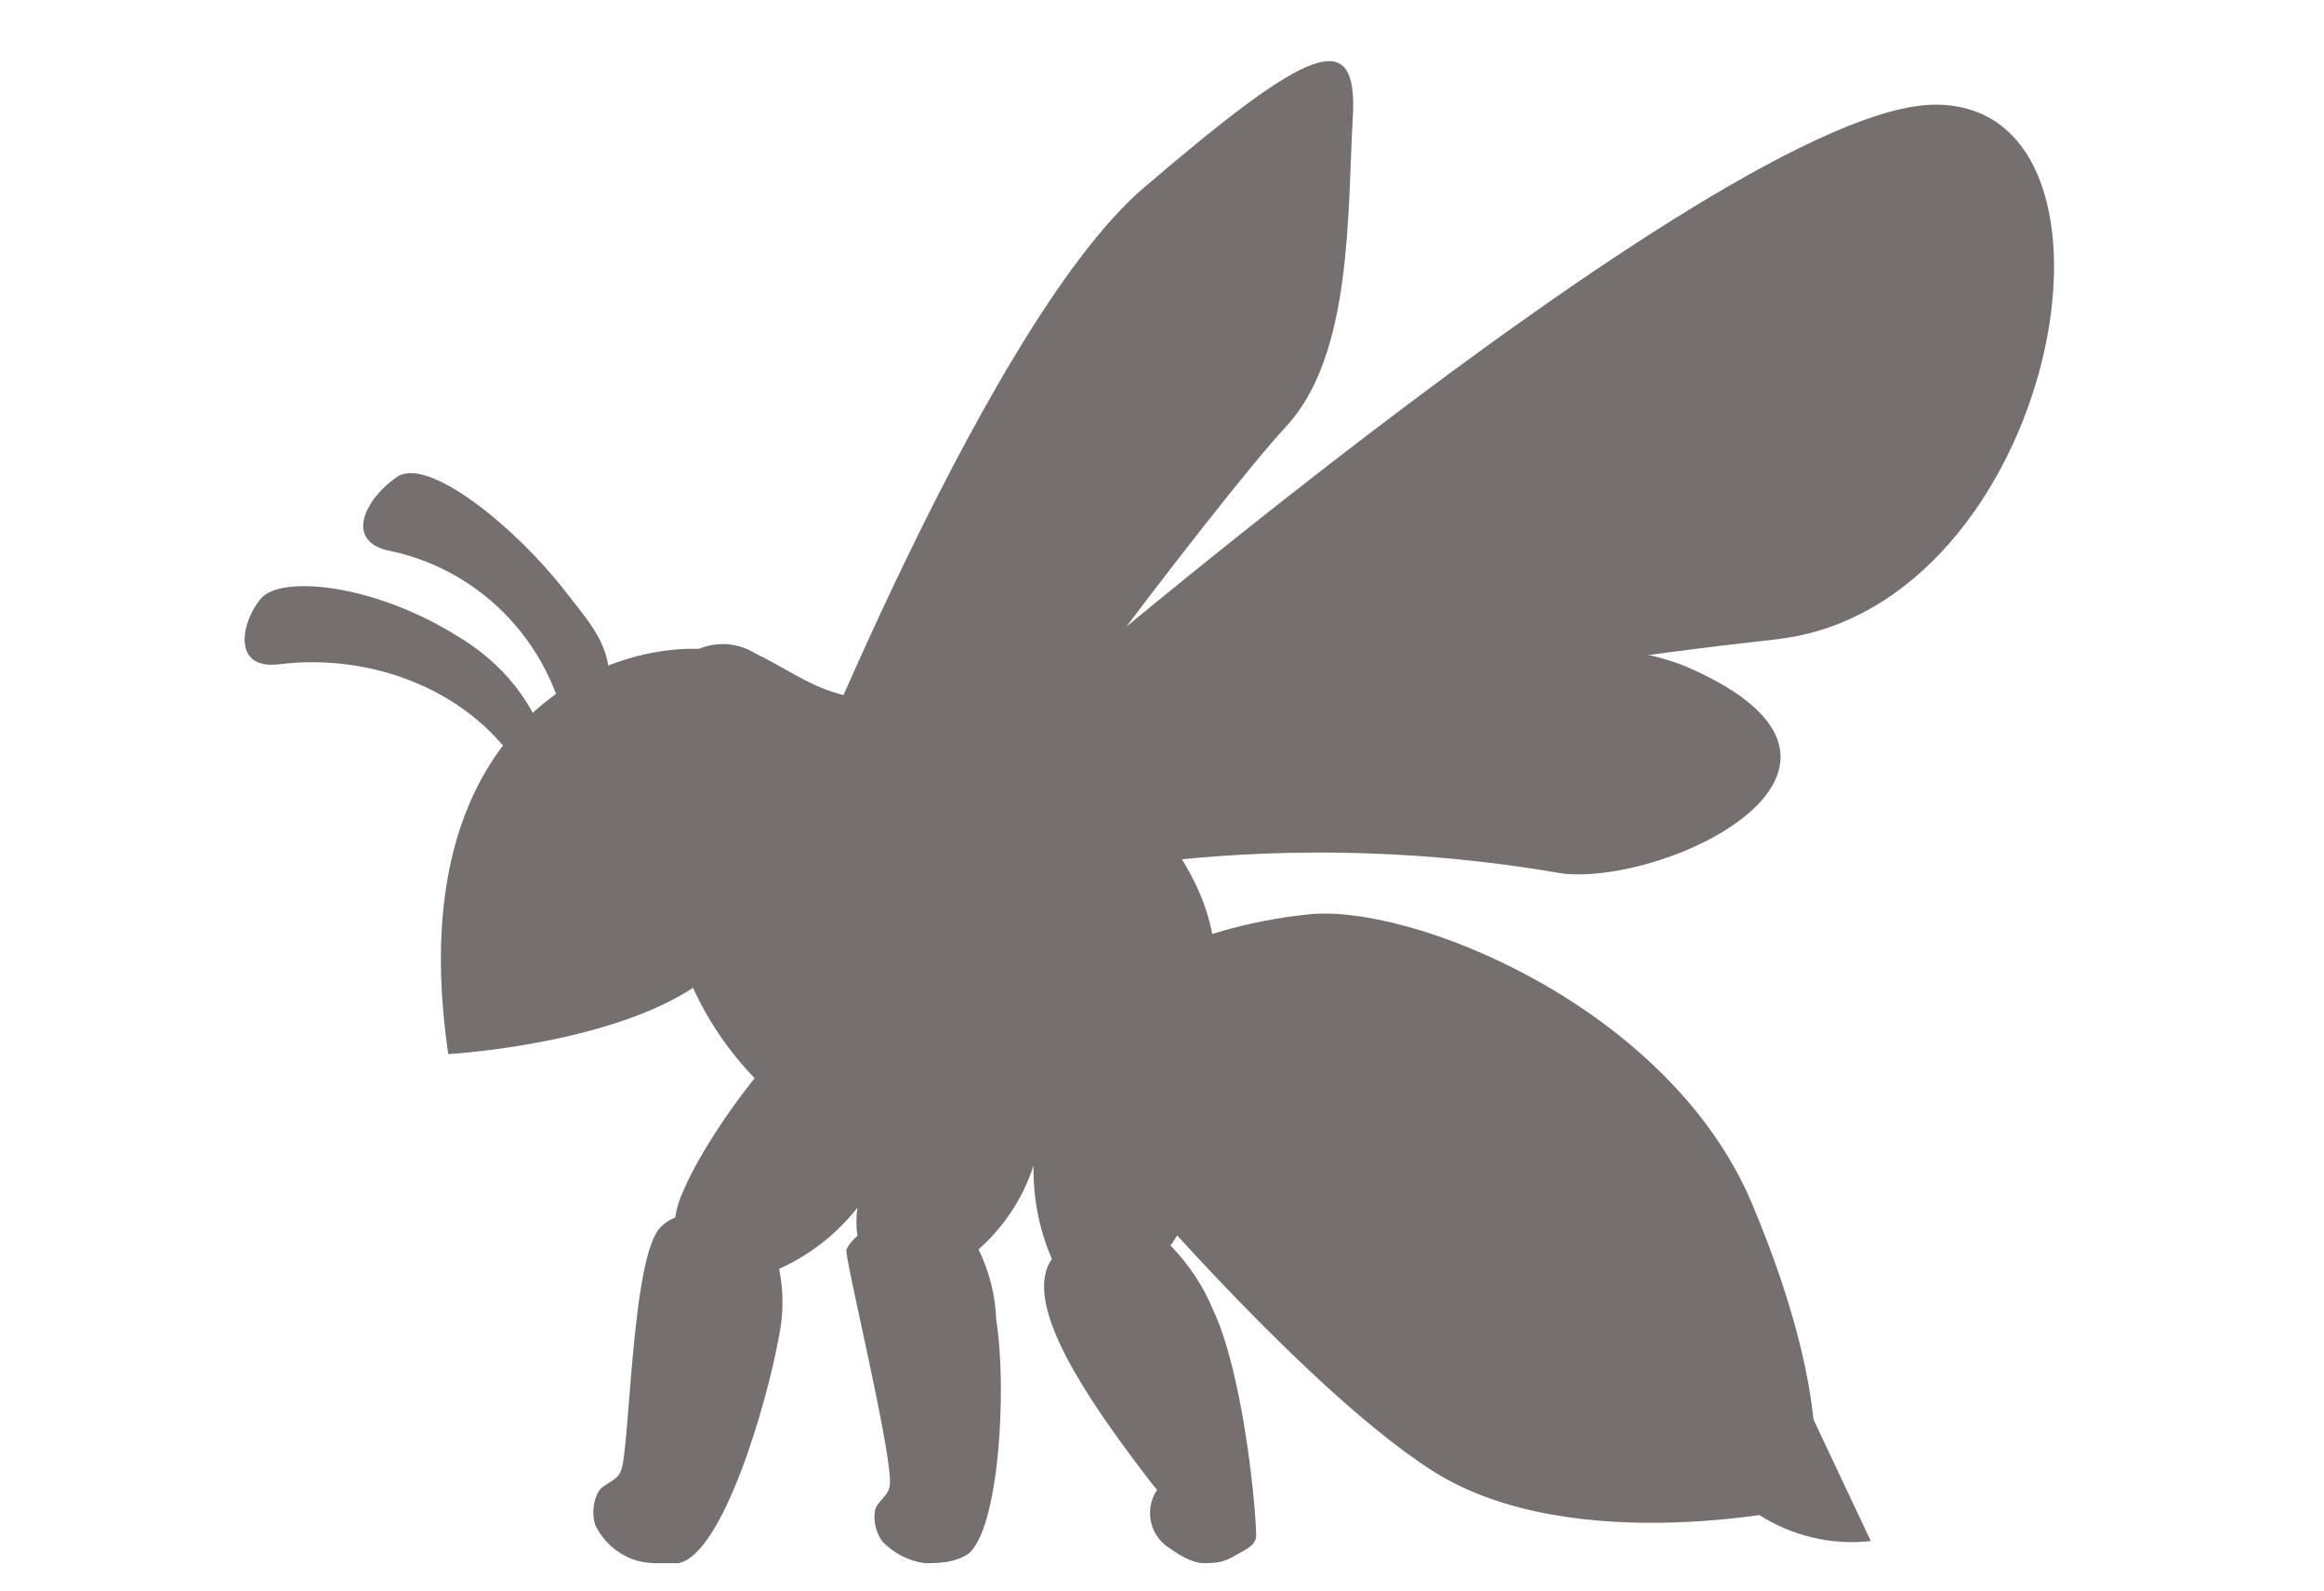
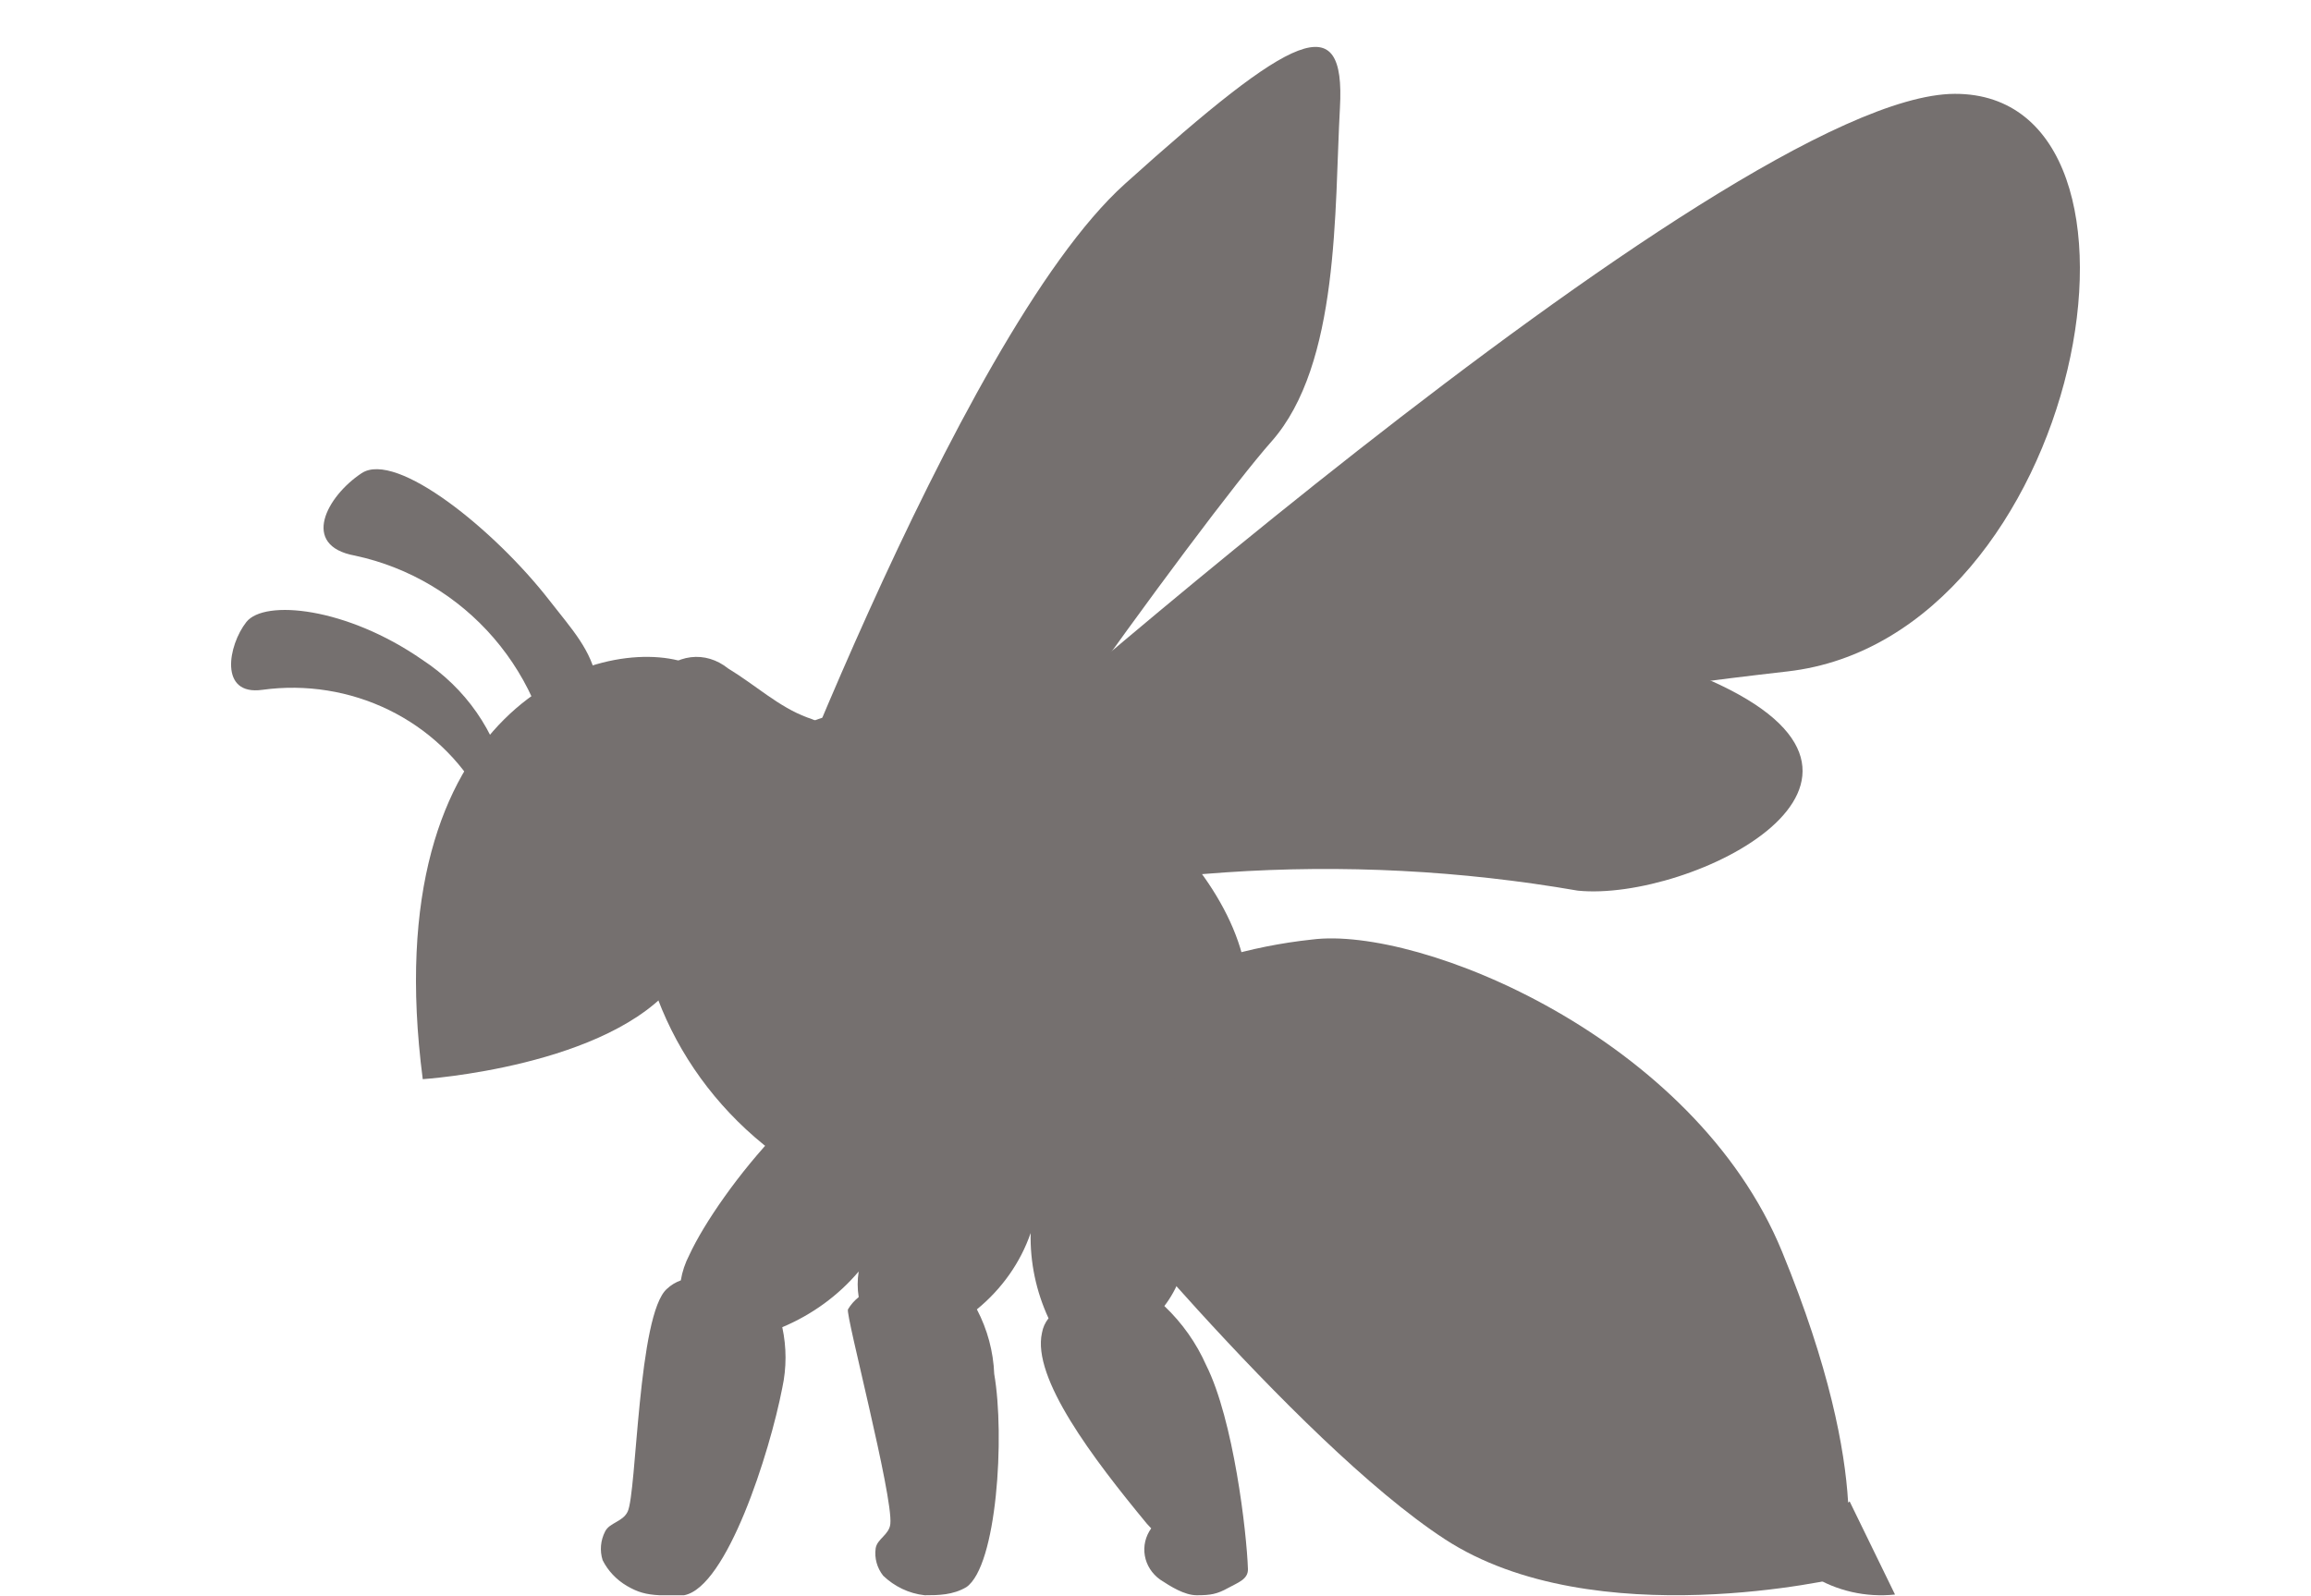
- <svg xmlns="http://www.w3.org/2000/svg" width="38" height="26" viewBox="0 0 38 26" fill="none">
-   <path d="M7.33 17.231C7.33 17.231 10.68 17.041 11.86 15.701C13.04 14.361 13.59 11.171 12.05 10.701C10.51 10.231 6.46 11.351 7.33 17.231Z" fill="#75706F" />
-   <path d="M9.908 12.324C10.016 11.85 10.029 11.359 9.947 10.88C9.864 10.401 9.577 10.1 9.243 9.666C8.45 8.638 7.006 7.454 6.496 7.793C5.987 8.132 5.594 8.863 6.4 9.01C7.19 9.181 7.904 9.608 8.433 10.227C8.961 10.846 9.276 11.623 9.33 12.44C9.33 12.44 9.9 12.825 9.908 12.324Z" fill="#75706F" />
-   <path d="M8.966 12.308C8.77 11.521 8.226 10.83 7.448 10.379C6.083 9.538 4.602 9.408 4.275 9.775C3.949 10.142 3.774 10.958 4.566 10.858C5.346 10.763 6.142 10.876 6.846 11.181C7.55 11.486 8.127 11.969 8.501 12.564C8.501 12.564 9.155 12.682 8.966 12.308Z" fill="#75706F" />
-   <path d="M12.31 12.161C12.763 11.781 13.295 11.505 13.867 11.354C14.44 11.204 15.038 11.182 15.62 11.291C17.5 11.711 20.36 14.151 19.79 16.291C19.22 18.431 16.48 19.411 14.85 19.081C13.954 18.854 13.134 18.396 12.469 17.755C11.804 17.113 11.319 16.308 11.06 15.421C10.78 13.771 11.76 12.181 12.31 12.161Z" fill="#75706F" />
-   <path d="M15.75 12.491C15.75 12.491 28.1 1.721 31.64 1.711C35.18 1.701 33.64 9.941 29.04 10.451C24.44 10.961 19 11.911 16.76 13.781C16.76 13.781 15.18 13.741 15.75 12.491Z" fill="#75706F" />
-   <path d="M12.57 14.291C12.57 14.291 16 5.381 18.7 3.071C21.4 0.761 22.21 0.391 22.12 1.921C22.03 3.451 22.12 5.801 21.03 6.971C19.94 8.141 15.35 14.181 14.82 15.511C14.29 16.841 12.63 14.411 12.57 14.291Z" fill="#75706F" />
-   <path d="M13.81 13.401C13.81 13.401 24.07 9.331 27.65 10.931C31.23 12.531 27.34 14.461 25.56 14.281C21.866 13.637 18.071 13.898 14.5 15.041C14.5 15.041 13.56 13.791 13.81 13.401Z" fill="#75706F" />
-   <path d="M18.61 15.752C19.471 15.323 20.403 15.052 21.36 14.951C23.03 14.742 27.29 16.442 28.65 19.681C30.13 23.201 29.59 24.622 29.59 24.622C29.59 24.622 25.74 25.521 23.42 24.041C21.1 22.561 17.5 18.201 17.5 18.201C17.5 18.201 18.31 15.752 18.61 15.752Z" fill="#75706F" />
-   <path d="M19.14 20.361C19.439 20.667 19.677 21.026 19.84 21.422C20.3 22.401 20.52 24.425 20.54 25.081C20.546 25.267 20.367 25.326 20.207 25.421C20.023 25.531 19.916 25.552 19.684 25.552C19.474 25.552 19.243 25.392 19.07 25.271C18.933 25.166 18.84 25.012 18.813 24.841C18.785 24.67 18.823 24.495 18.92 24.352L18.85 24.271C17.94 23.091 16.92 21.651 17.09 20.841C17.106 20.747 17.143 20.658 17.2 20.581C16.991 20.099 16.889 19.577 16.9 19.052C16.729 19.581 16.418 20.055 16 20.422C16.177 20.784 16.276 21.179 16.29 21.581C16.47 22.692 16.336 25.023 15.824 25.406C15.598 25.548 15.355 25.552 15.125 25.552C14.86 25.52 14.617 25.392 14.43 25.201C14.327 25.061 14.282 24.886 14.304 24.712C14.326 24.539 14.531 24.468 14.55 24.271C14.598 23.77 13.794 20.505 13.84 20.422C13.886 20.338 13.947 20.263 14.02 20.201C13.997 20.049 13.997 19.894 14.02 19.741C13.68 20.173 13.241 20.516 12.74 20.741C12.813 21.101 12.813 21.472 12.74 21.831C12.53 22.991 11.812 25.41 11.095 25.552H10.684C10.453 25.538 10.315 25.495 10.137 25.384C9.96 25.272 9.819 25.111 9.73 24.922C9.68 24.75 9.695 24.566 9.773 24.406C9.85 24.245 10.067 24.236 10.15 24.052C10.303 23.714 10.32 20.502 10.81 20.052C10.875 19.986 10.954 19.934 11.04 19.901C11.064 19.745 11.111 19.594 11.18 19.451C11.67 18.311 13.53 15.791 14.67 16.012C14.768 16.035 14.86 16.078 14.941 16.138C15.022 16.198 15.09 16.274 15.14 16.361C15.45 15.851 15.88 15.492 16.23 15.451C16.58 15.412 16.94 15.732 17.23 16.341C17.279 16.17 17.365 16.011 17.48 15.874C17.596 15.738 17.739 15.628 17.9 15.552C18.36 15.431 18.85 15.681 19.42 16.431V16.521C19.45 16.631 20.02 19.142 19.14 20.361Z" fill="#75706F" />
-   <path d="M29.59 23.071L30.59 25.191C29.949 25.262 29.303 25.11 28.76 24.761C28 24.201 29.59 23.071 29.59 23.071Z" fill="#75706F" />
-   <path d="M12.35 10.681C12.162 10.563 11.94 10.511 11.72 10.533C11.499 10.554 11.291 10.649 11.13 10.801C11.047 10.922 10.998 11.062 10.987 11.208C10.976 11.354 11.005 11.5 11.07 11.631C11.197 11.89 11.39 12.111 11.63 12.271C12.103 12.626 12.65 12.868 13.23 12.981C13.81 13.101 15.32 12.981 14.75 11.981C14.464 11.665 14.092 11.439 13.68 11.331C13.2 11.191 12.81 10.901 12.35 10.681Z" fill="#75706F" />
+ <svg xmlns="http://www.w3.org/2000/svg" width="42" height="29" viewBox="0 0 42 29" fill="none">
+   <path d="M7.683 19.618C7.683 19.618 11.088 19.398 12.288 17.845C13.487 16.293 14.046 12.597 12.481 12.052C10.916 11.508 6.799 12.805 7.683 19.618Z" fill="#75706F" />
+   <path d="M10.806 14.183C10.94 13.599 10.956 12.995 10.854 12.404C10.752 11.814 10.396 11.444 9.981 10.909C8.997 9.643 7.205 8.185 6.572 8.602C5.94 9.02 5.452 9.92 6.453 10.101C7.434 10.311 8.319 10.838 8.975 11.6C9.631 12.363 10.022 13.32 10.088 14.326C10.088 14.326 10.796 14.8 10.806 14.183Z" fill="#75706F" />
+   <path d="M9.205 14.19C9.008 13.294 8.46 12.508 7.676 11.995C6.3 11.039 4.807 10.891 4.477 11.308C4.148 11.726 3.972 12.653 4.77 12.54C5.557 12.432 6.359 12.56 7.069 12.907C7.778 13.254 8.36 13.803 8.737 14.48C8.737 14.48 9.396 14.614 9.205 14.19Z" fill="#75706F" />
+   <path d="M13.363 13.905C13.921 13.454 14.577 13.128 15.284 12.95C15.989 12.772 16.728 12.746 17.445 12.875C19.764 13.373 23.292 16.263 22.589 18.797C21.886 21.332 18.506 22.493 16.496 22.102C15.391 21.833 14.379 21.291 13.559 20.531C12.739 19.77 12.14 18.818 11.821 17.767C11.475 15.813 12.684 13.929 13.363 13.905Z" fill="#75706F" />
+   <path d="M16.945 14.656C16.945 14.656 31.386 1.718 35.525 1.706C39.664 1.694 37.863 11.593 32.485 12.206C27.106 12.818 20.745 13.959 18.126 16.206C18.126 16.206 16.279 16.158 16.945 14.656Z" fill="#75706F" />
+   <path d="M13.44 16.822C13.44 16.822 17.359 6.117 20.445 3.342C23.53 0.566 24.455 0.122 24.352 1.96C24.25 3.798 24.352 6.622 23.107 8.027C21.861 9.433 16.616 16.69 16.011 18.288C15.405 19.886 13.508 16.966 13.44 16.822Z" fill="#75706F" />
+   <path d="M15.169 15.187C15.169 15.187 26.962 10.54 31.077 12.367C35.192 14.193 30.721 16.397 28.675 16.191C24.429 15.455 20.067 15.753 15.962 17.059C15.962 17.059 14.881 15.632 15.169 15.187Z" fill="#75706F" />
+   <path d="M20.621 18.039C21.63 17.525 22.722 17.2 23.843 17.08C25.8 16.828 30.792 18.866 32.386 22.751C34.12 26.972 33.487 28.675 33.487 28.675C33.487 28.675 28.976 29.754 26.257 27.98C23.538 26.205 19.32 20.977 19.32 20.977C19.32 20.977 20.269 18.039 20.621 18.039Z" fill="#75706F" />
+   <path d="M21.161 23.742C21.486 24.051 21.743 24.416 21.92 24.816C22.419 25.809 22.658 27.859 22.68 28.524C22.686 28.712 22.492 28.772 22.319 28.868C22.119 28.979 22.003 29 21.751 29C21.524 29 21.273 28.839 21.085 28.716C20.936 28.61 20.836 28.454 20.806 28.28C20.776 28.107 20.817 27.93 20.922 27.784L20.846 27.703C19.859 26.508 18.752 25.049 18.937 24.229C18.954 24.133 18.994 24.043 19.056 23.965C18.83 23.476 18.719 22.948 18.731 22.415C18.546 22.952 18.208 23.431 17.754 23.803C17.946 24.17 18.053 24.57 18.069 24.978C18.264 26.103 18.119 28.465 17.563 28.852C17.318 28.997 17.055 29 16.805 29C16.517 28.969 16.254 28.839 16.051 28.645C15.939 28.503 15.89 28.325 15.914 28.15C15.938 27.975 16.161 27.902 16.181 27.703C16.233 27.196 15.361 23.888 15.411 23.803C15.461 23.718 15.527 23.643 15.606 23.58C15.581 23.426 15.581 23.269 15.606 23.114C15.237 23.551 14.761 23.898 14.217 24.127C14.296 24.492 14.296 24.867 14.217 25.231C13.989 26.407 13.211 28.856 12.432 29H11.986C11.736 28.987 11.586 28.943 11.393 28.83C11.201 28.717 11.048 28.554 10.952 28.362C10.897 28.188 10.914 28.002 10.998 27.839C11.082 27.676 11.317 27.667 11.407 27.48C11.573 27.138 11.592 23.884 12.123 23.428C12.194 23.361 12.279 23.31 12.373 23.276C12.399 23.118 12.45 22.965 12.525 22.82C13.056 21.665 15.075 19.113 16.311 19.335C16.418 19.359 16.518 19.403 16.605 19.464C16.693 19.524 16.767 19.602 16.821 19.69C17.158 19.173 17.624 18.809 18.004 18.768C18.384 18.728 18.774 19.052 19.089 19.67C19.142 19.496 19.235 19.335 19.36 19.197C19.485 19.059 19.641 18.947 19.816 18.869C20.315 18.748 20.846 19.001 21.465 19.761V19.852C21.497 19.963 22.116 22.506 21.161 23.742Z" fill="#75706F" />
+   <path d="M33.615 27.294L34.44 28.987C33.911 29.043 33.378 28.922 32.93 28.643C32.303 28.196 33.615 27.294 33.615 27.294Z" fill="#75706F" />
+   <path d="M13.233 12.152C13.031 11.99 12.791 11.918 12.553 11.948C12.315 11.977 12.091 12.107 11.917 12.316C11.827 12.481 11.774 12.673 11.762 12.873C11.751 13.073 11.782 13.273 11.852 13.452C11.989 13.807 12.198 14.109 12.456 14.329C12.967 14.814 13.557 15.146 14.183 15.301C14.809 15.465 16.439 15.301 15.824 13.932C15.515 13.499 15.114 13.189 14.669 13.042C14.151 12.85 13.73 12.453 13.233 12.152Z" fill="#75706F" />
</svg>
